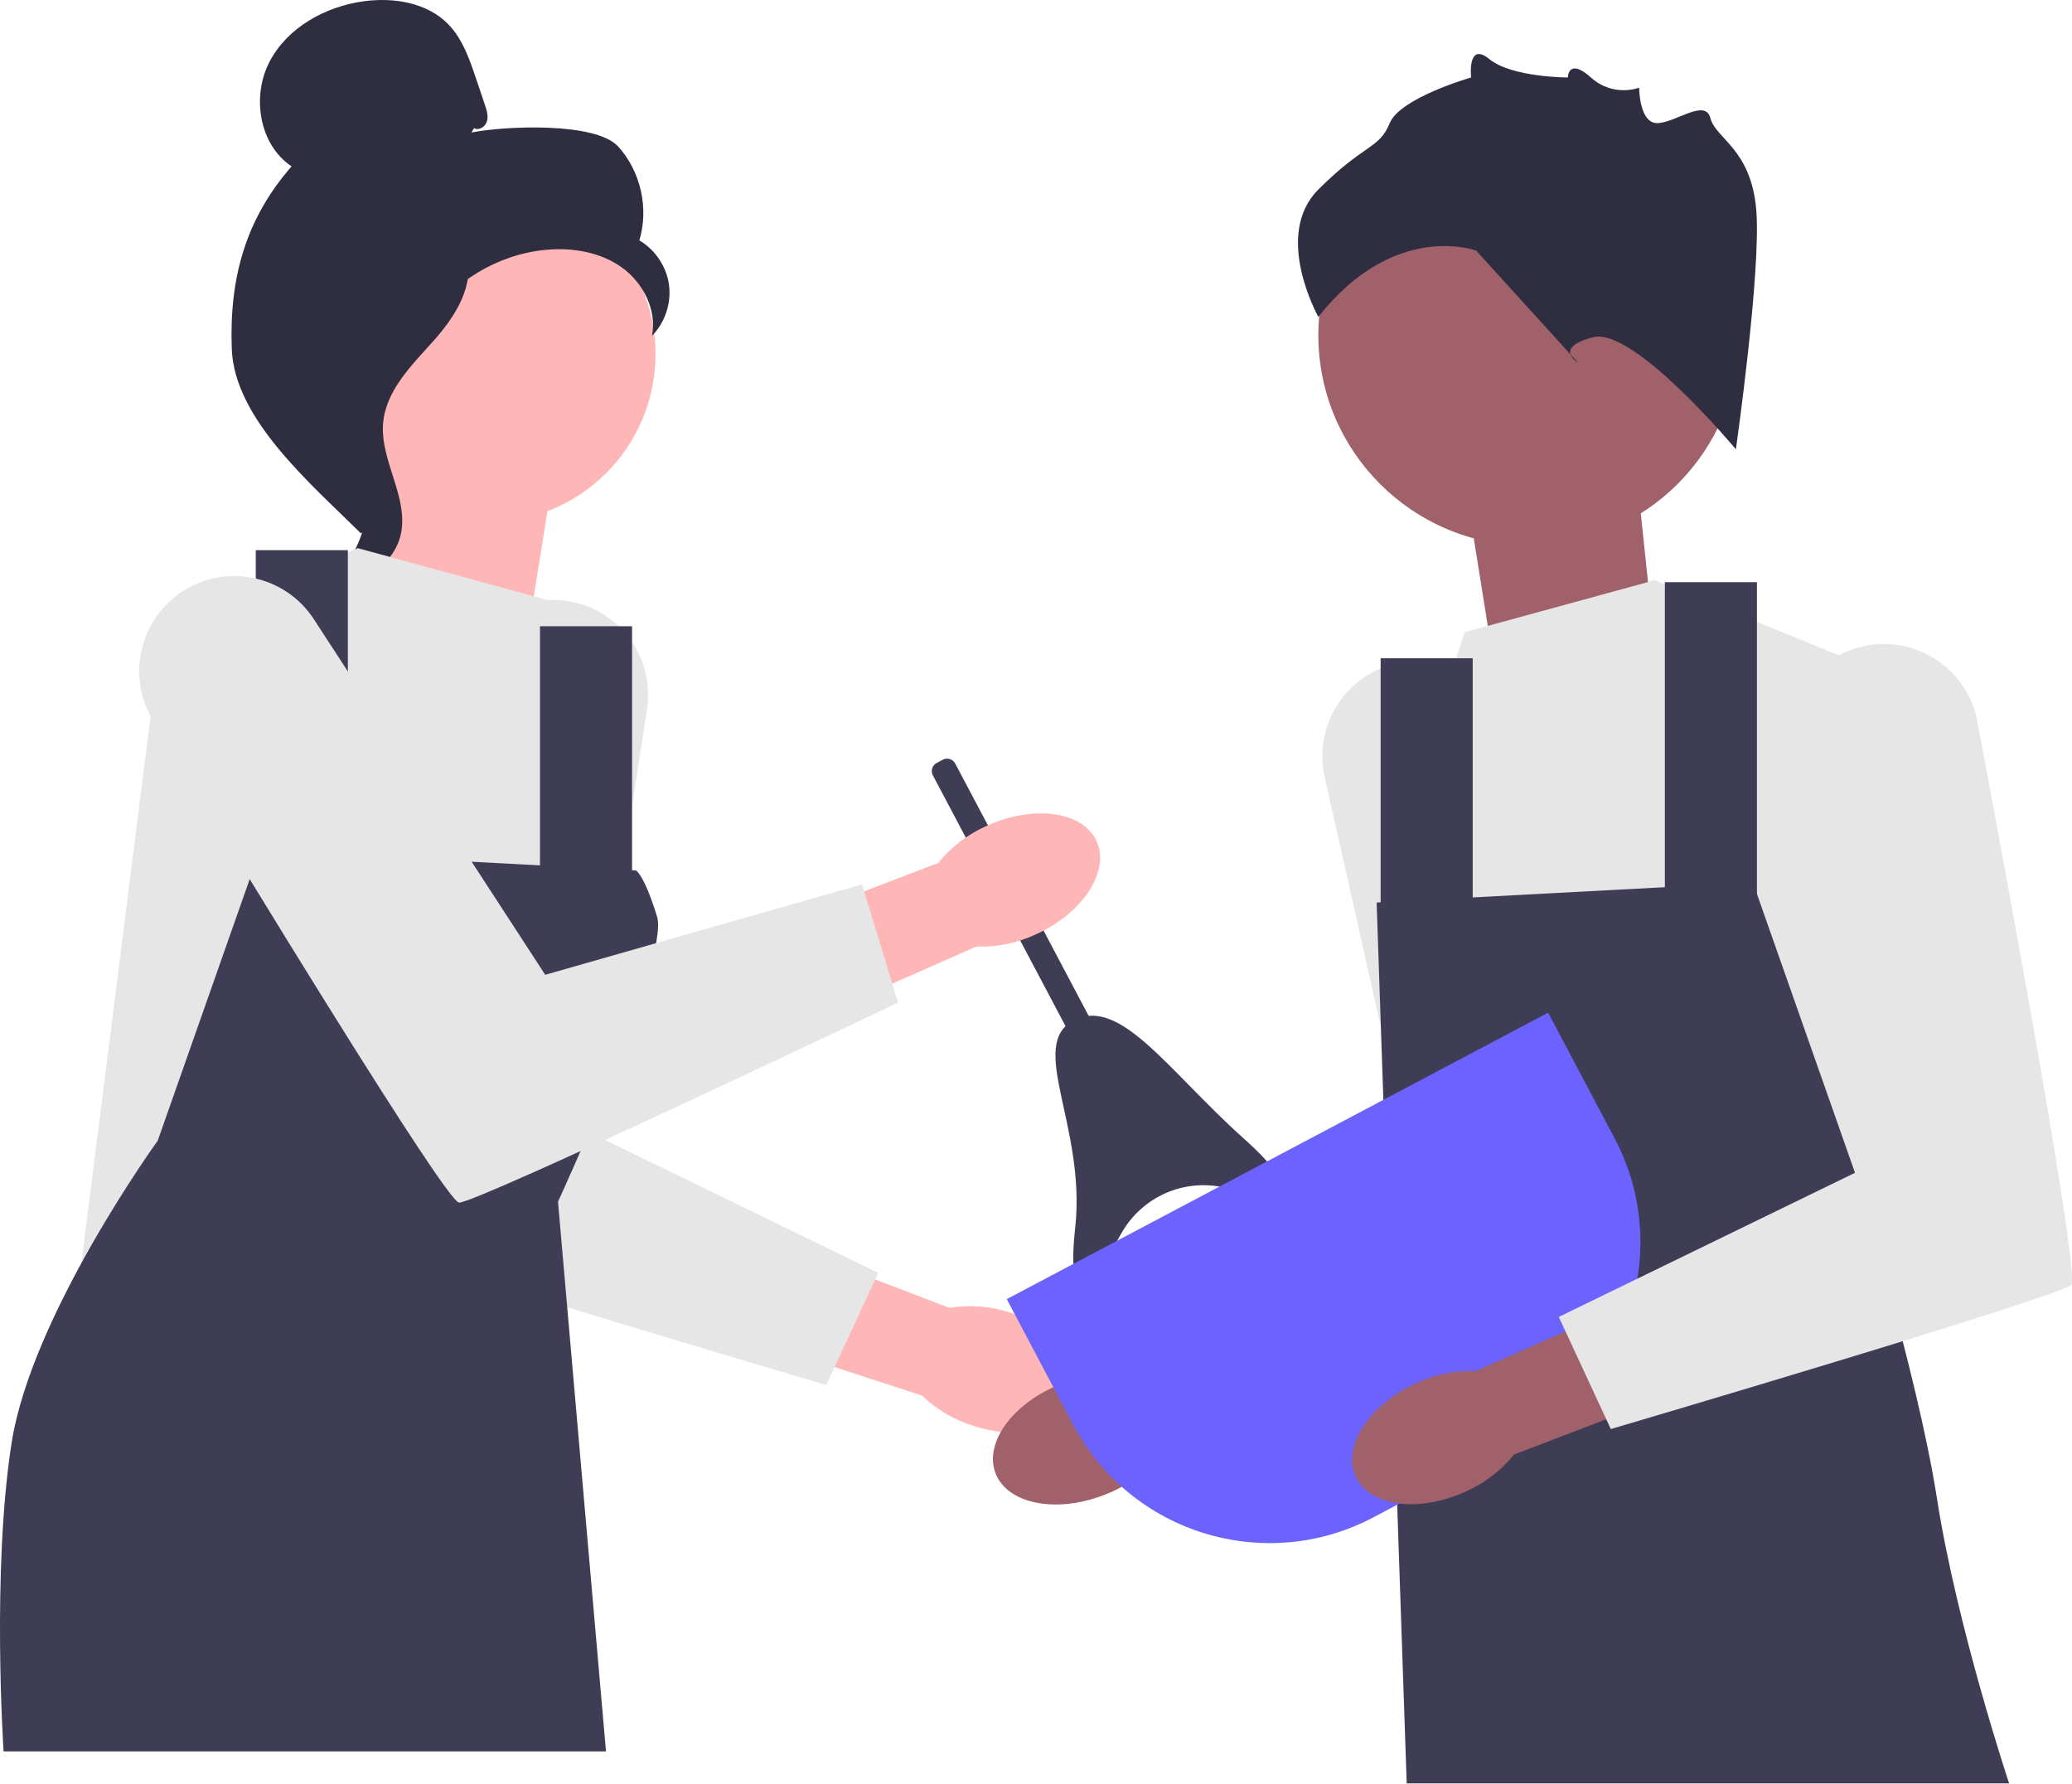
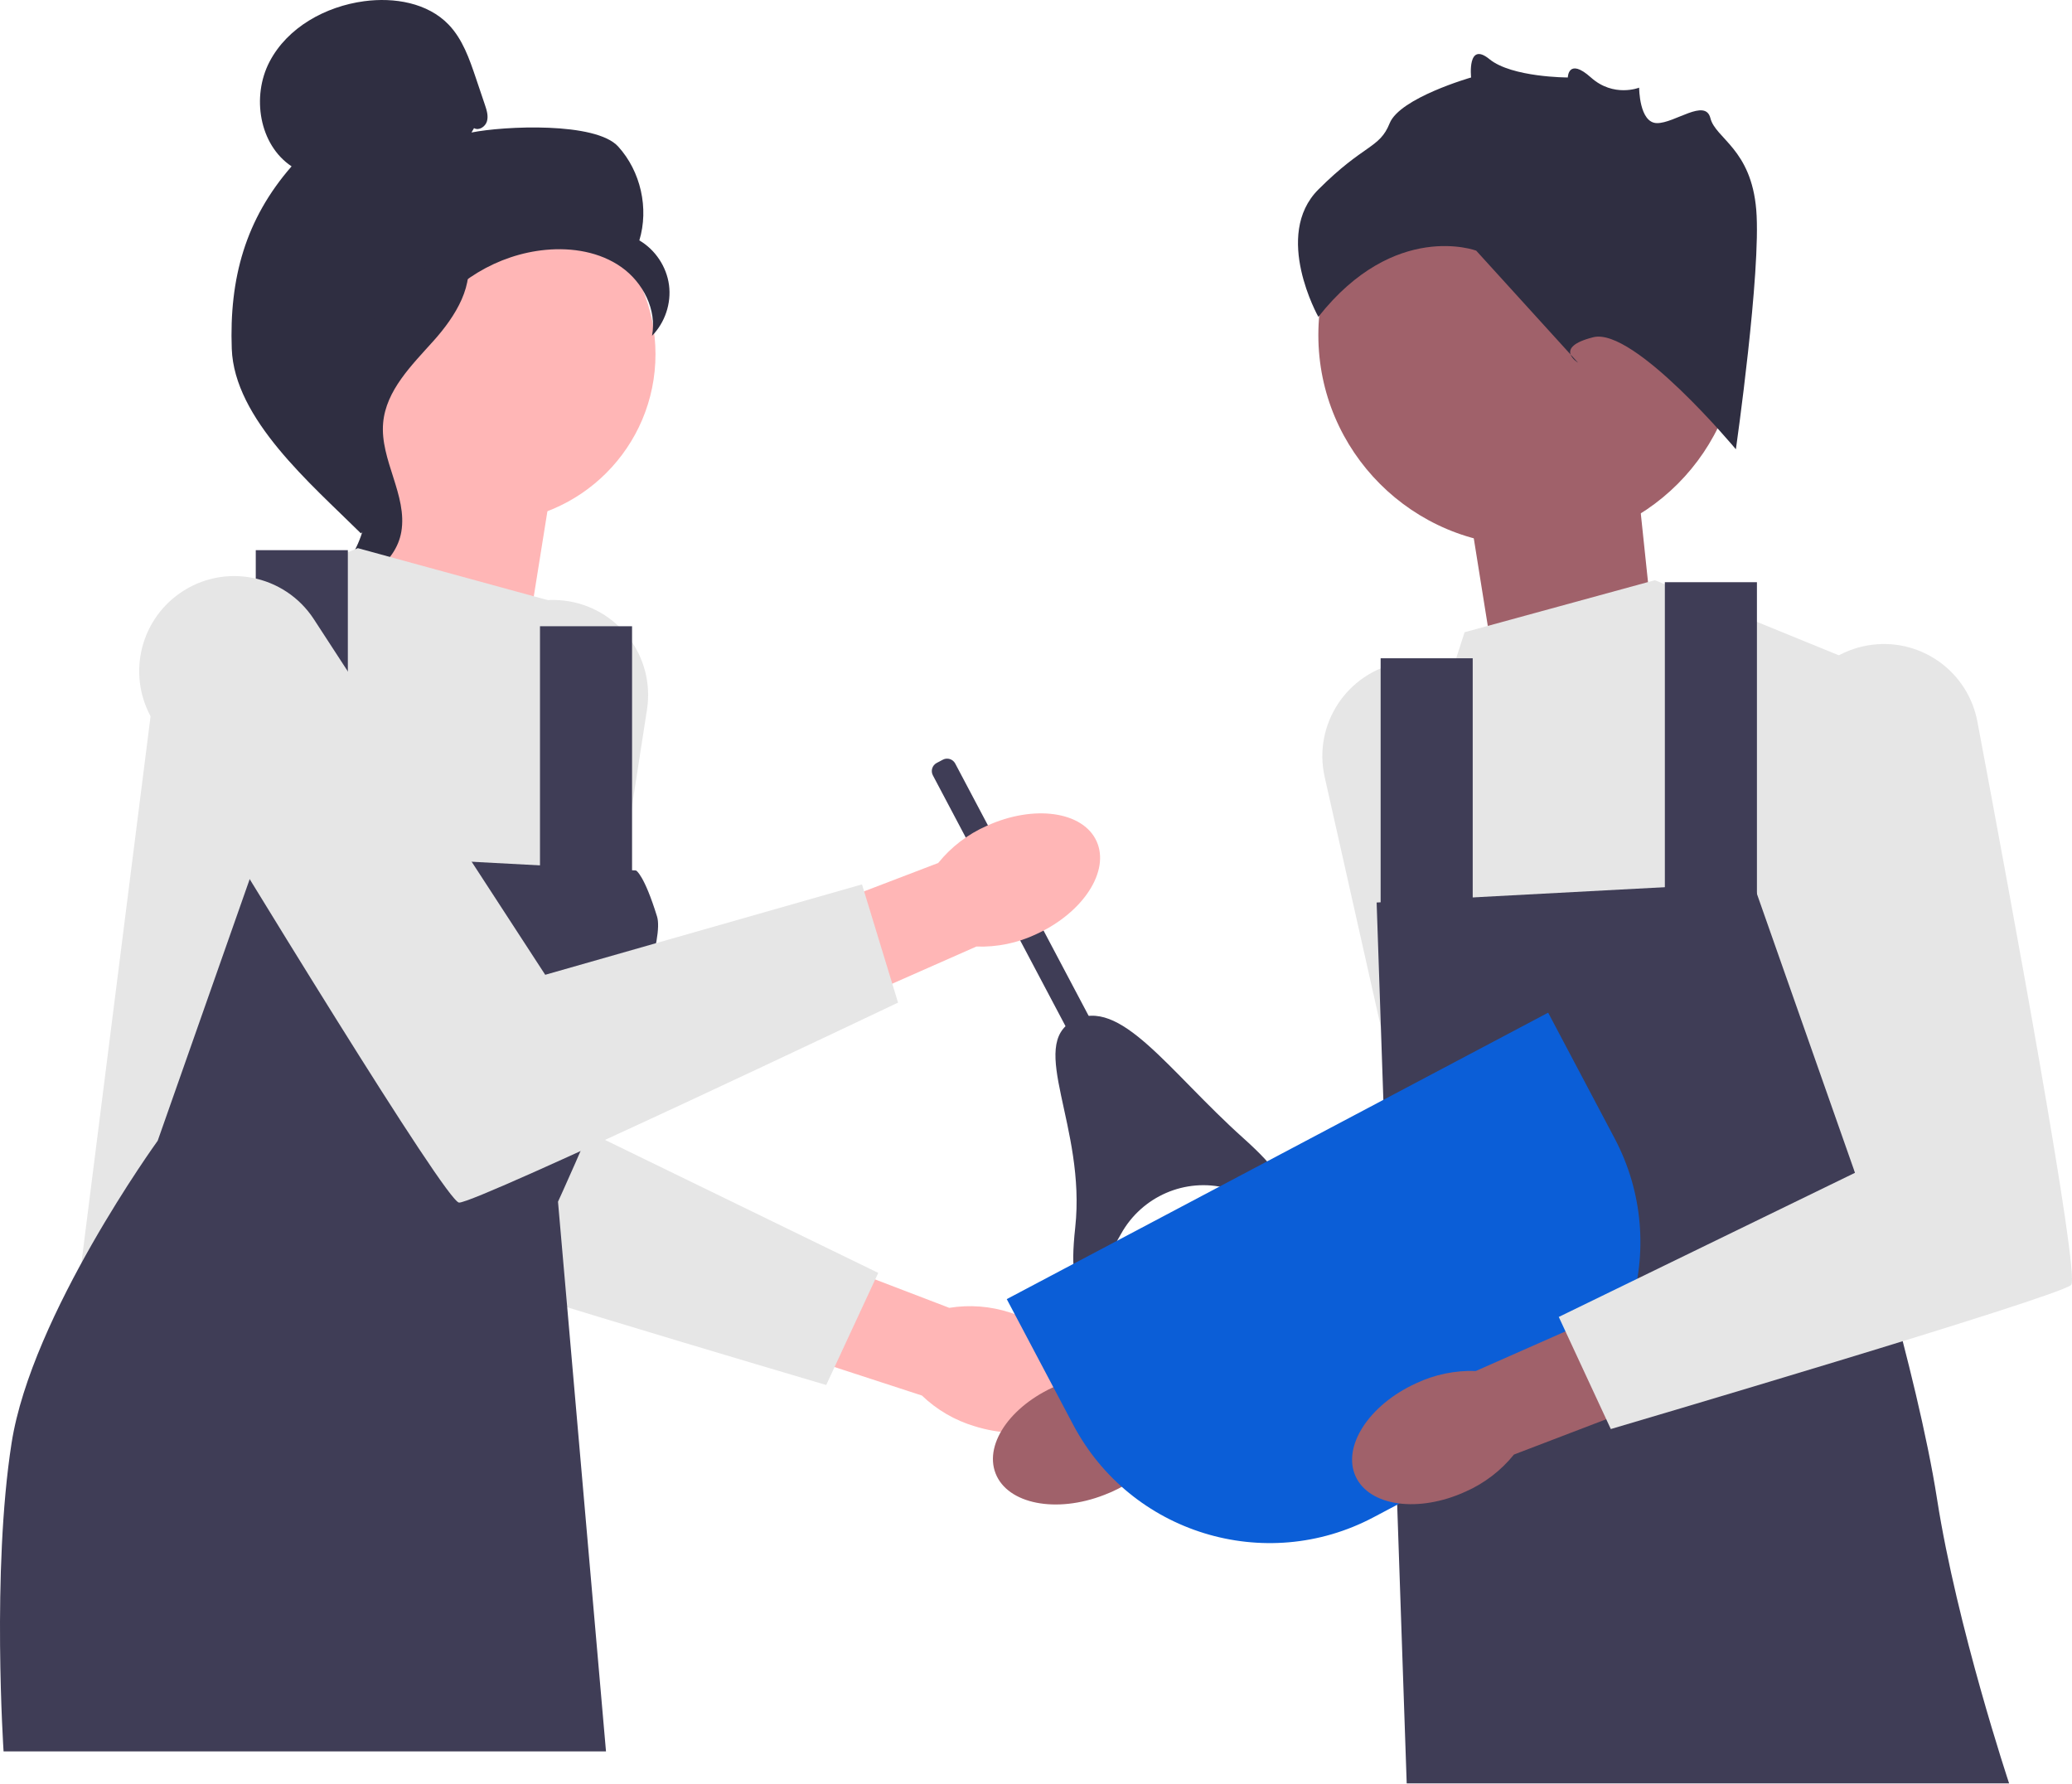
<svg xmlns="http://www.w3.org/2000/svg" width="713.526" height="614" viewBox="0 0 713.526 614">
  <g>
-     <path id="uuid-0cad5e93-2d15-4fdd-8268-876a8a194bb8-165" d="M347.873,451.902c16.985,5.299,28.02,18.358,24.645,29.167-3.374,10.809-19.877,15.273-36.867,9.97-6.816-2.025-13.048-5.653-18.175-10.581l-71.685-23.361,11.679-33.406,69.428,26.576c7.021-1.138,14.213-.578,20.973,1.634Z" fill="#ffb6b6" />
+     <path id="uuid-0cad5e93-2d15-4fdd-8268-876a8a194bb8-137" d="M347.873,451.902c16.985,5.299,28.02,18.358,24.645,29.167-3.374,10.809-19.877,15.273-36.867,9.97-6.816-2.025-13.048-5.653-18.175-10.581l-71.685-23.361,11.679-33.406,69.428,26.576c7.021-1.138,14.213-.578,20.973,1.634Z" fill="#ffb6b6" />
    <path d="M194.305,206.79h-0c-17.093-2.024-32.831,9.528-36.015,26.443-11.357,60.333-35.479,190.8-32.303,193.976,4.136,4.136,158.531,49.627,158.531,49.627l17.921-38.599-102.011-49.627,22.372-144.302c2.84-18.319-10.086-35.338-28.495-37.519Z" fill="#e6e6e6" />
  </g>
  <g>
-     <path id="uuid-0ff57380-e4ac-4dac-ba07-d0dae17f701d-166" d="M380.312,514.658c-16.573,6.474-33.348,3.169-37.466-7.379-4.118-10.548,5.979-24.343,22.559-30.817,6.588-2.677,13.721-3.737,20.802-3.092l70.569-26.542,11.749,33.381-70.816,22.622c-4.772,5.275-10.737,9.331-17.398,11.827Z" fill="#a0616a" />
+     <path id="uuid-0ff57380-e4ac-4dac-ba07-d0dae17f701d-138" d="M380.312,514.658c-16.573,6.474-33.348,3.169-37.466-7.379-4.118-10.548,5.979-24.343,22.559-30.817,6.588-2.677,13.721-3.737,20.802-3.092l70.569-26.542,11.749,33.381-70.816,22.622c-4.772,5.275-10.737,9.331-17.398,11.827Z" fill="#a0616a" />
    <path d="M482.08,228.147h0c16.918-3.169,33.397,7.3,37.711,23.963,15.386,59.433,48.221,187.984,45.265,191.367-3.848,4.404-154.837,60.168-154.837,60.168l-20.474-37.307,98.445-56.37-32.019-142.472c-4.065-18.087,7.688-35.936,25.909-39.349Z" fill="#e6e6e6" />
  </g>
  <polygon points="182.197 215.457 190.605 162.907 133.851 139.785 125.443 219.661 182.197 215.457" fill="#ffb6b6" />
  <polygon points="513.663 223.728 505.255 171.178 562.009 148.056 570.417 227.932 513.663 223.728" fill="#a0616a" />
  <g>
    <circle cx="167.855" cy="121.925" r="57.875" fill="#ffb6b6" />
    <path d="M163.236,44.116c1.675,.978,3.918-.501,4.455-2.365s-.089-3.842-.709-5.679l-3.123-9.249c-2.215-6.56-4.565-13.348-9.362-18.341C147.258,.946,135.753-.971,125.396,.418c-13.3,1.784-26.423,8.986-32.607,20.895-6.184,11.909-3.551,28.527,7.623,35.958-15.926,18.254-21.478,38.598-20.601,62.807,.877,24.209,27.259,46.49,44.463,63.544,3.842-2.329,7.335-13.244,5.222-17.209-2.113-3.965,.914-8.559-1.702-12.211-2.617-3.652-4.806,2.163-2.16-1.468,1.669-2.292-4.846-7.564-2.365-8.935,12.001-6.634,15.993-21.593,23.531-33.049,9.092-13.817,24.653-23.175,41.12-24.727,9.071-.855,18.653,.694,26.088,5.96,7.435,5.266,12.249,14.677,10.525,23.624,4.465-4.534,6.688-11.179,5.85-17.487s-4.72-12.142-10.214-15.352c3.341-11.048,.479-23.757-7.276-32.307-7.755-8.55-39.211-7.093-50.532-4.843" fill="#2f2e41" />
    <path d="M161.478,86.357c-14.994,1.619-25.821,14.607-34.963,26.602-5.269,6.914-10.789,14.548-10.656,23.24,.134,8.787,6.009,16.325,8.817,24.652,4.59,13.612,.117,29.807-10.809,39.134,10.795,2.049,22.466-6.046,24.329-16.875,2.17-12.606-7.387-24.773-6.255-37.514,.997-11.225,9.843-19.864,17.363-28.257,7.52-8.393,14.583-19.53,11.124-30.256" fill="#2f2e41" />
  </g>
  <path d="M188.754,206.645l-65.523-17.921-67.548,27.571-28.949,228.836,165.423,5.514v-36.911s28.949-36.151,23.435-88.535l-5.514-52.384-21.324-66.169Z" fill="#e6e6e6" />
  <path d="M219.038,299.696l-129.582-6.893-35.152,99.943S10.88,452.712,3.987,496.825s-2.757,106.147-2.757,106.147H208.683l-16.526-189.238s38.582-83.71,34.11-98.185c-4.472-14.475-7.229-15.853-7.229-15.853Z" fill="#3f3d56" />
  <rect x="88.078" y="189.413" width="31.706" height="117.175" fill="#3f3d56" />
  <rect x="185.953" y="215.606" width="31.706" height="96.497" fill="#3f3d56" />
  <path d="M504.35,217.673l65.523-17.921,67.548,27.571,28.949,228.836-165.423,5.514v-36.911s-16.922-37.736-.689-87.846c15.853-48.938-17.232-53.073-17.232-53.073l21.324-66.169Z" fill="#e6e6e6" />
  <path d="M474.065,310.724l129.582-6.893,35.152,99.943s21.367,68.237,28.26,112.35,24.814,97.875,24.814,97.875h-207.452l-6.22-181.966-4.136-121.31Z" fill="#3f3d56" />
  <rect x="573.319" y="200.442" width="31.706" height="117.175" transform="translate(1178.345 518.0582) rotate(-180)" fill="#3f3d56" />
  <rect x="475.444" y="226.634" width="31.706" height="96.497" transform="translate(982.594 549.7644) rotate(-180)" fill="#3f3d56" />
  <circle cx="526.48" cy="115.356" r="72.487" fill="#a0616a" />
  <path d="M597.78,154.679s-35.07-42.084-49.098-38.577-5.26,8.767-5.26,8.767l-35.07-38.577s-28.056-10.521-54.358,22.795c0,0-15.781-28.056,0-43.837,15.781-15.781,21.042-14.028,24.549-22.795,3.507-8.767,28.056-15.781,28.056-15.781,0,0-1.408-12.62,6.31-6.31,7.718,6.31,26.993,6.31,26.993,6.31,0,0,.11-7.014,7.953,0,7.842,7.014,16.61,3.507,16.61,3.507,0,0,0,12.136,6.137,12.205s16.658-8.698,18.412-1.684c1.753,7.014,14.028,10.521,15.781,31.563,1.753,21.042-7.014,82.414-7.014,82.414Z" fill="#2f2e41" />
  <g>
    <path d="M293.985,312.204h120.024v8.703h-120.024c-1.742,0-3.157-1.414-3.157-3.157v-2.39c0-1.742,1.414-3.157,3.157-3.157Z" transform="translate(467.4513 -142.9806) rotate(62.12231)" fill="#3f3d56" />
    <path d="M422.44,409.06c-14.278-3.681-29.215,2.837-36.38,15.724-8.972,16.137-19.221,29.376-15.789-2.176,3.778-34.735-16.599-62.789-.585-71.261,16.014-8.471,32.55,17.274,58.578,40.584,24.123,21.604,10.212,21.263-5.824,17.128Z" fill="#3f3d56" />
  </g>
  <g>
-     <path id="uuid-8a6d9a0c-21d4-418f-b978-ee87cdca3434-167" d="M339.796,284.332c16.185-7.39,33.118-5.029,37.82,5.272,4.702,10.301-4.608,24.64-20.801,32.03-6.428,3.041-13.49,4.498-20.596,4.25l-68.974,30.447-13.598-32.672,69.44-26.546c4.469-5.534,10.199-9.916,16.709-12.781Z" fill="#ffb6b6" />
+     <path id="uuid-8a6d9a0c-21d4-418f-b978-ee87cdca3434-139" d="M339.796,284.332c16.185-7.39,33.118-5.029,37.82,5.272,4.702,10.301-4.608,24.64-20.801,32.03-6.428,3.041-13.49,4.498-20.596,4.25l-68.974,30.447-13.598-32.672,69.44-26.546c4.469-5.534,10.199-9.916,16.709-12.781Z" fill="#ffb6b6" />
    <path d="M61.845,204.293l-0,0c-14.08,9.9-18.09,29.007-9.172,43.729,31.809,52.509,100.921,165.766,105.406,166.011,5.84,.32,151.178-68.848,151.178-68.848l-12.416-40.705-109.088,31.126-79.648-122.392c-10.111-15.538-31.096-19.585-46.26-8.922Z" fill="#e6e6e6" />
  </g>
-   <path d="M363.783,390.679h210.915v48.946c0,42.221-34.278,76.5-76.5,76.5h-57.915c-42.221,0-76.5-34.278-76.5-76.5v-48.946h0Z" transform="translate(-157.5476 272.0283) rotate(-27.87768)" fill="#6c63ff" />
-   <path id="uuid-2a872263-818a-415e-b1e5-3dd60f2f0b07-168" d="M504.649,513.56c-16.184,7.393-33.118,5.034-37.821-5.266-4.703-10.301,4.605-24.64,20.796-32.033,6.427-3.042,13.489-4.5,20.596-4.253l68.97-30.457,13.603,32.67-69.436,26.556c-4.468,5.534-10.197,9.918-16.707,12.784Z" fill="#a0616a" />
+   <path d="M363.783,390.679h210.915v48.946c0,42.221-34.278,76.5-76.5,76.5h-57.915c-42.221,0-76.5-34.278-76.5-76.5v-48.946h0Z" transform="translate(-157.5476 272.0283) rotate(-27.87768)" fill="#0b5ed7" />
+   <path id="uuid-2a872263-818a-415e-b1e5-3dd60f2f0b07-140" d="M504.649,513.56c-16.184,7.393-33.118,5.034-37.821-5.266-4.703-10.301,4.605-24.64,20.796-32.033,6.427-3.042,13.489-4.5,20.596-4.253l68.97-30.457,13.603,32.67-69.436,26.556c-4.468,5.534-10.197,9.918-16.707,12.784Z" fill="#a0616a" />
  <path d="M644.922,221.954h0c17.093-2.024,32.831,9.528,36.015,26.443,11.357,60.333,35.479,190.8,32.303,193.976-4.136,4.136-158.531,49.627-158.531,49.627l-17.921-38.599,102.011-49.627-22.372-144.302c-2.84-18.319,10.086-35.338,28.495-37.519Z" fill="#e6e6e6" />
</svg>
